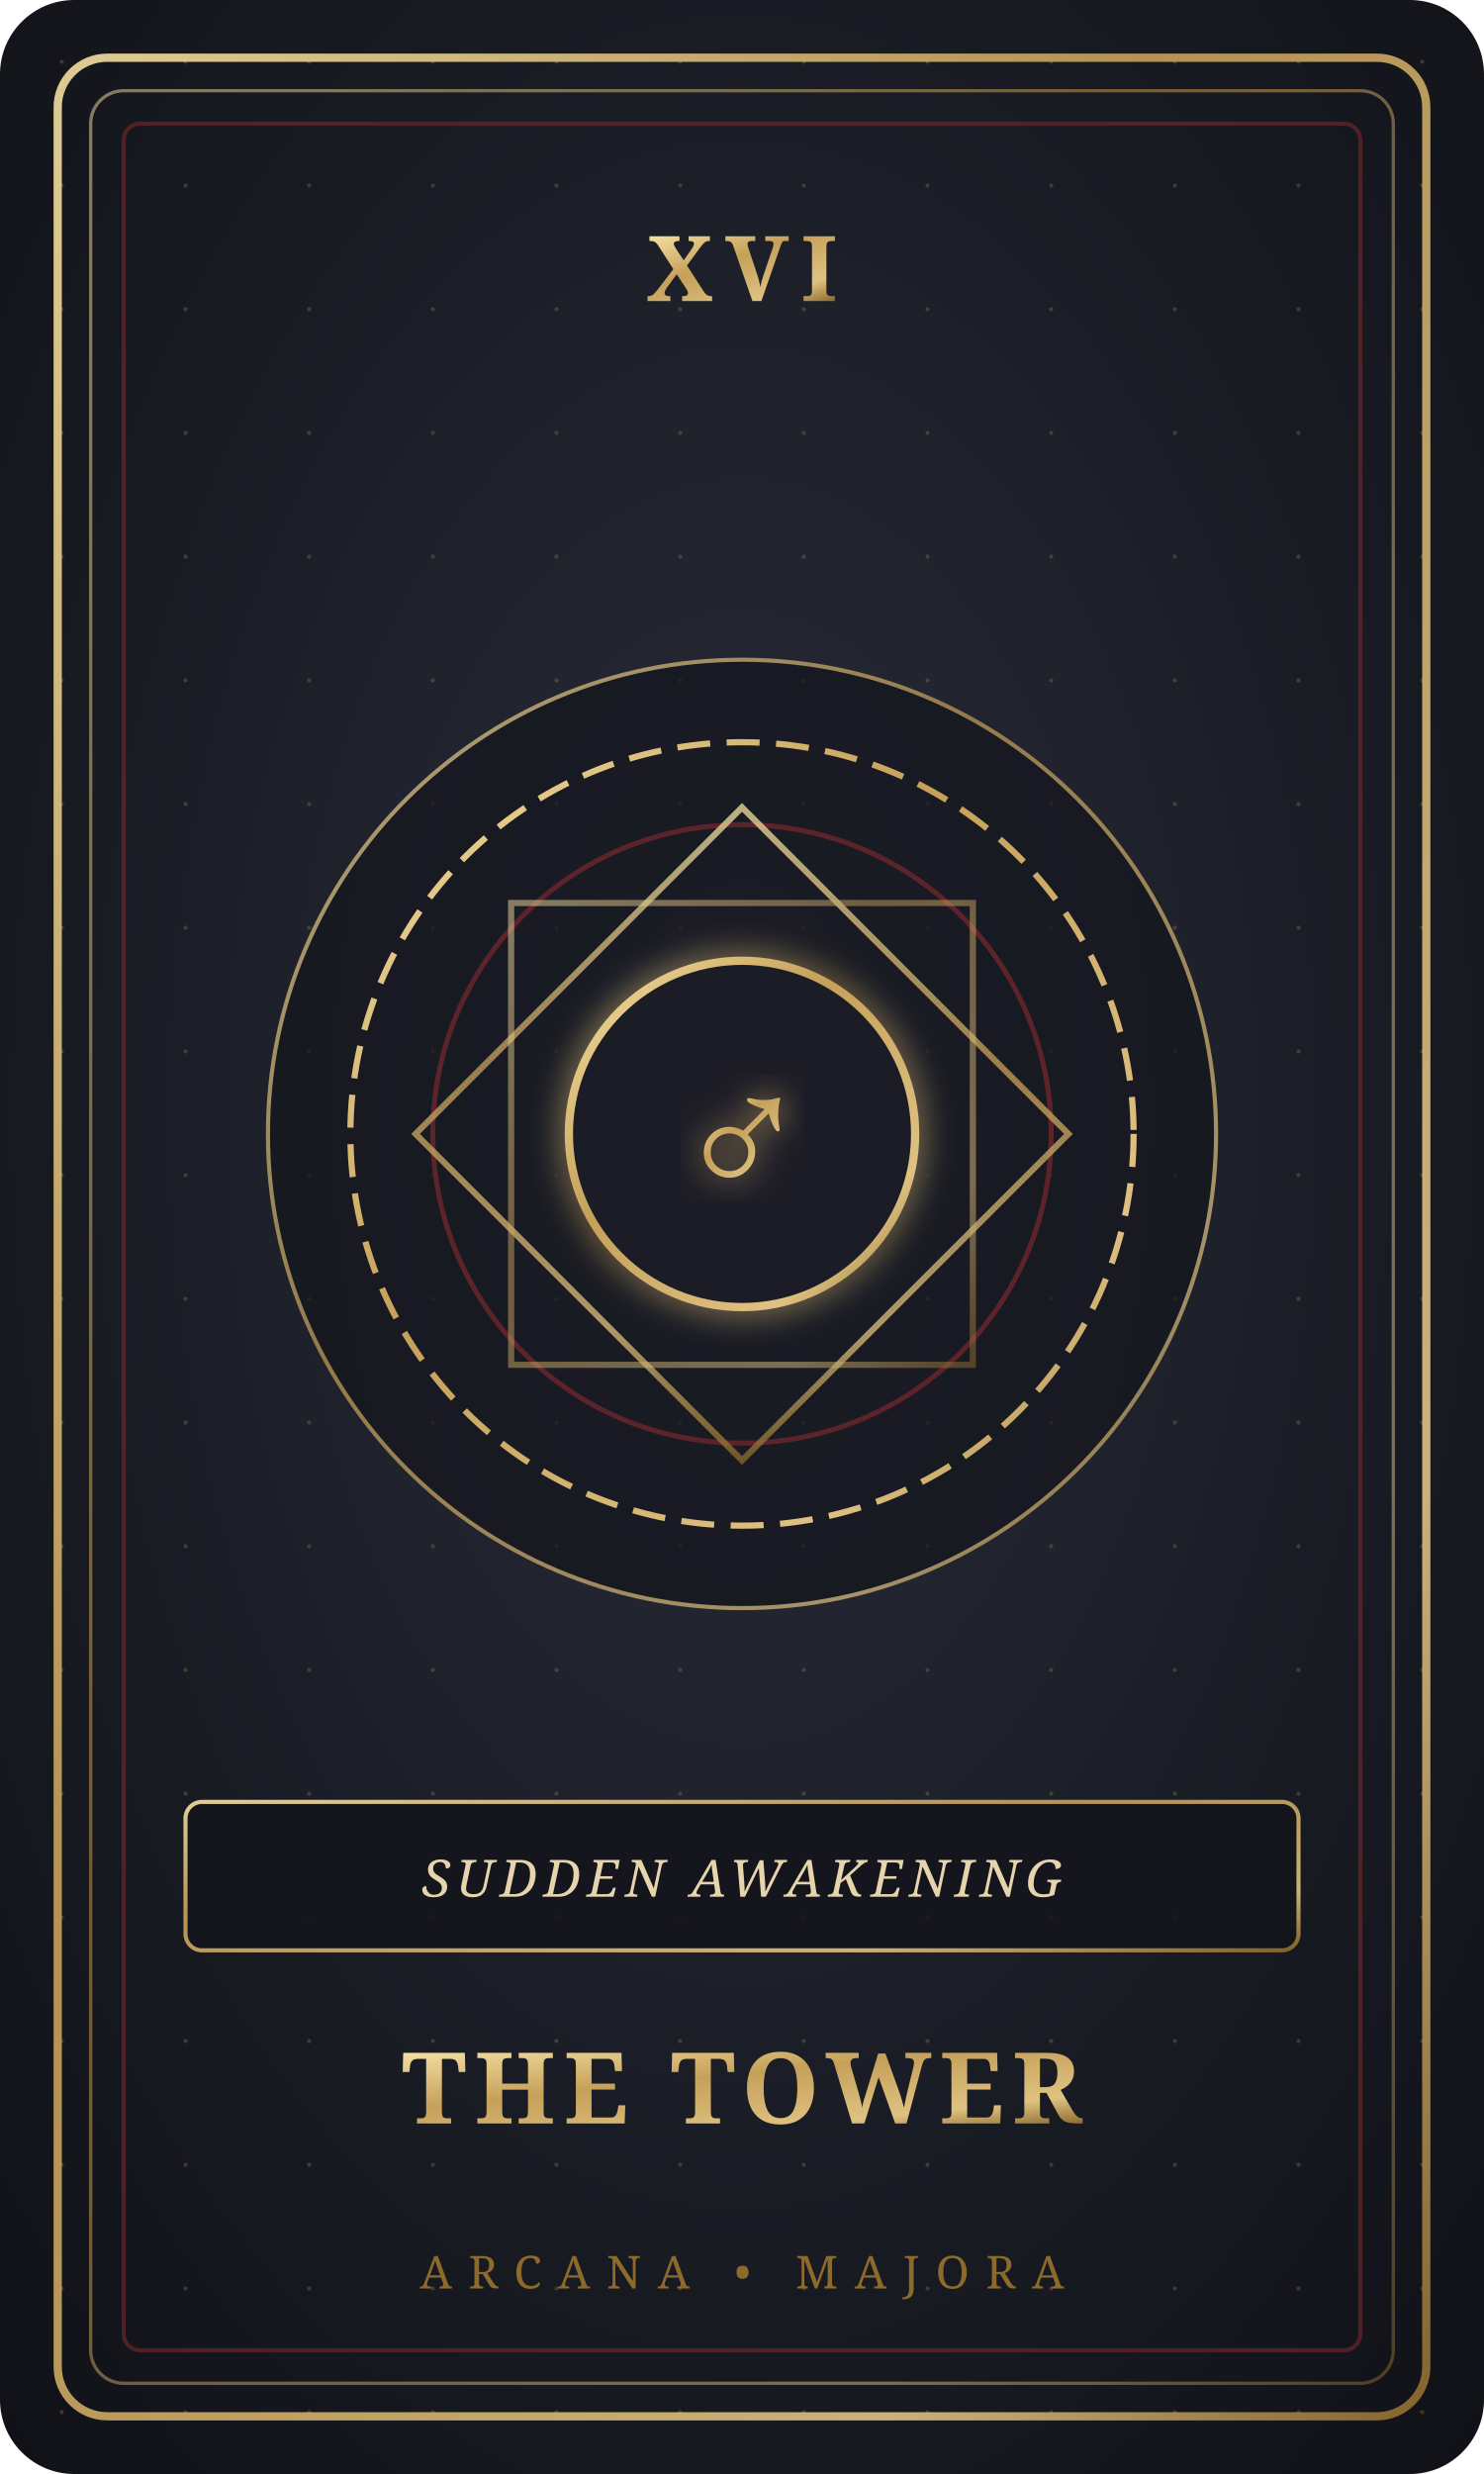
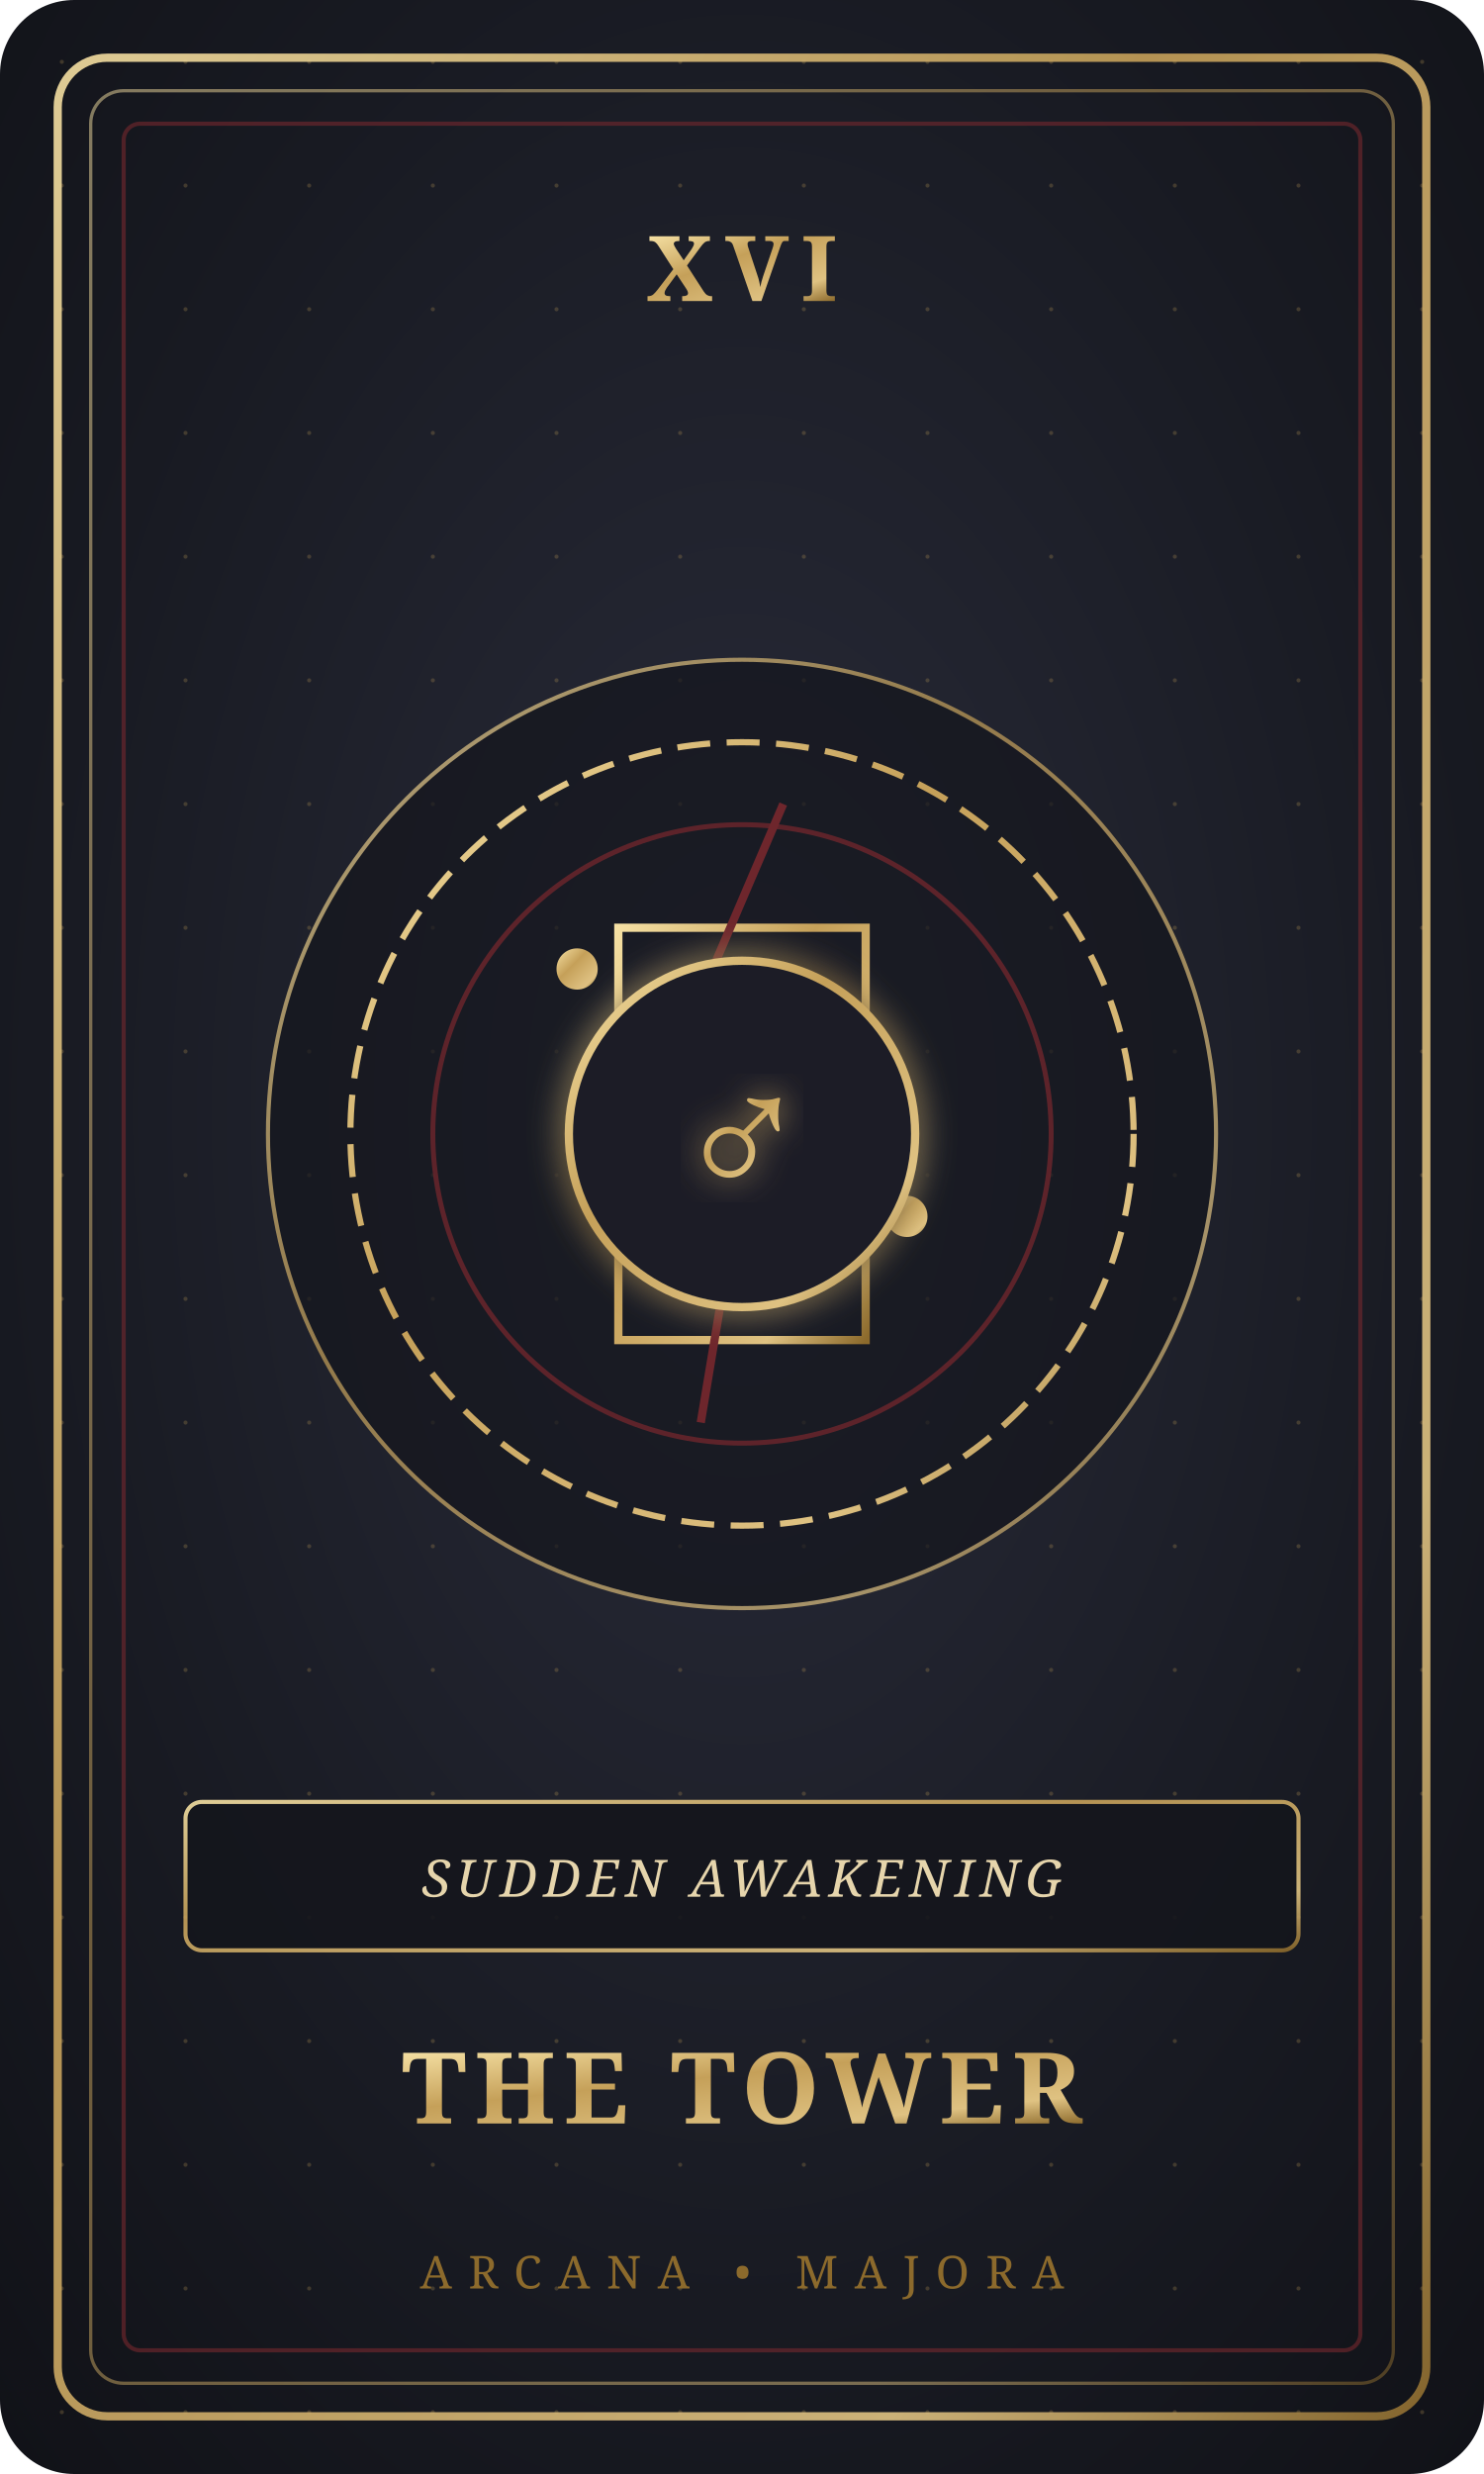
<svg xmlns="http://www.w3.org/2000/svg" viewBox="0 0 360 600" width="360" height="600">
  <defs>
    <radialGradient id="cardBg_16_tower" cx="50%" cy="45%" r="80%">
      <stop offset="0%" stop-color="#2a2c3a" />
      <stop offset="60%" stop-color="#181a22" />
      <stop offset="100%" stop-color="#0f1015" />
    </radialGradient>
    <linearGradient id="gold_16_tower" x1="0%" y1="0%" x2="100%" y2="100%">
      <stop offset="0%" stop-color="#f5e0a3" />
      <stop offset="40%" stop-color="#c5a059" />
      <stop offset="80%" stop-color="#dfc282" />
      <stop offset="100%" stop-color="#8c6a2c" />
    </linearGradient>
    <pattern id="parch_16_tower" width="30" height="30" patternUnits="userSpaceOnUse">
      <circle cx="15" cy="15" r="0.5" fill="#c5a059" opacity="0.25" />
    </pattern>
    <filter id="glow_16_tower" x="-30%" y="-30%" width="160%" height="160%">
      <feGaussianBlur stdDeviation="4" result="blur" />
      <feComposite in="SourceGraphic" in2="blur" operator="over" />
    </filter>
  </defs>
  <rect width="360" height="600" rx="18" fill="url(#cardBg_16_tower)" />
  <rect width="360" height="600" rx="18" fill="url(#parch_16_tower)" />
  <rect x="14" y="14" width="332" height="572" rx="12" fill="none" stroke="url(#gold_16_tower)" stroke-width="2" opacity="0.9" />
  <rect x="22" y="22" width="316" height="556" rx="8" fill="none" stroke="url(#gold_16_tower)" stroke-width="0.8" opacity="0.5" />
  <rect x="30" y="30" width="300" height="540" rx="4" fill="none" stroke="#6e262c" stroke-width="1" opacity="0.65" />
  <g transform="translate(180, 68)">
    <line x1="-120" y1="0" x2="-45" y2="0" stroke="url(#gold_16_tower)" stroke-width="1" opacity="0.6" />
    <text x="0" y="5" text-anchor="middle" font-family="'Playfair Display', 'Cormorant Garamond', serif" font-size="22" font-weight="700" fill="url(#gold_16_tower)" letter-spacing="3">XVI</text>
    <line x1="45" y1="0" x2="120" y2="0" stroke="url(#gold_16_tower)" stroke-width="1" opacity="0.6" />
  </g>
  <g transform="translate(180, 275)">
    <circle r="115" fill="#14151c" stroke="url(#gold_16_tower)" stroke-width="1" opacity="0.7" />
    <circle r="95" fill="none" stroke="url(#gold_16_tower)" stroke-width="1.5" stroke-dasharray="8,4" />
    <circle r="75" fill="none" stroke="#6e262c" stroke-width="1.2" opacity="0.8" />
-     <rect x="-56" y="-56" width="112" height="112" fill="none" stroke="url(#gold_16_tower)" stroke-width="1.5" transform="rotate(45)" opacity="0.75" />
-     <rect x="-56" y="-56" width="112" height="112" fill="none" stroke="url(#gold_16_tower)" stroke-width="1.5" opacity="0.5" />
+     <rect x="-30" y="-50" width="60" height="100" fill="none" stroke="url(#gold_16_tower)" stroke-width="2" />
+     <path d="M10,-80 L-20,-10 L0,10 L-10,70" fill="none" stroke="#6e262c" stroke-width="2" />
+     <circle cx="-40" cy="-40" r="5" fill="url(#gold_16_tower)" />
+     <circle cx="40" cy="20" r="5" fill="url(#gold_16_tower)" />
    <circle r="42" fill="#1c1e28" stroke="url(#gold_16_tower)" stroke-width="2" filter="url(#glow_16_tower)" />
    <text x="0" y="16" text-anchor="middle" font-size="44" fill="url(#gold_16_tower)" filter="url(#glow_16_tower)">♂</text>
  </g>
  <g transform="translate(180, 455)">
    <rect x="-135" y="-18" width="270" height="36" rx="4" fill="#14151c" stroke="url(#gold_16_tower)" stroke-width="1" opacity="0.9" />
    <text x="0" y="5" text-anchor="middle" font-family="'Cormorant Garamond', 'Noto Serif SC', serif" font-size="12.5" font-style="italic" fill="#e6d5ac" letter-spacing="1.5">SUDDEN AWAKENING</text>
  </g>
  <text x="180" y="515" text-anchor="middle" font-family="'Playfair Display', 'Cormorant Garamond', serif" font-size="24" font-weight="700" fill="url(#gold_16_tower)" letter-spacing="2">THE TOWER</text>
  <line x1="80" y1="535" x2="280" y2="535" stroke="url(#gold_16_tower)" stroke-width="1" opacity="0.6" />
  <text x="180" y="555" text-anchor="middle" font-family="'Cormorant Garamond', serif" font-size="11" fill="#8c6a2c" letter-spacing="4">ARCANA • MAJORA</text>
</svg>
